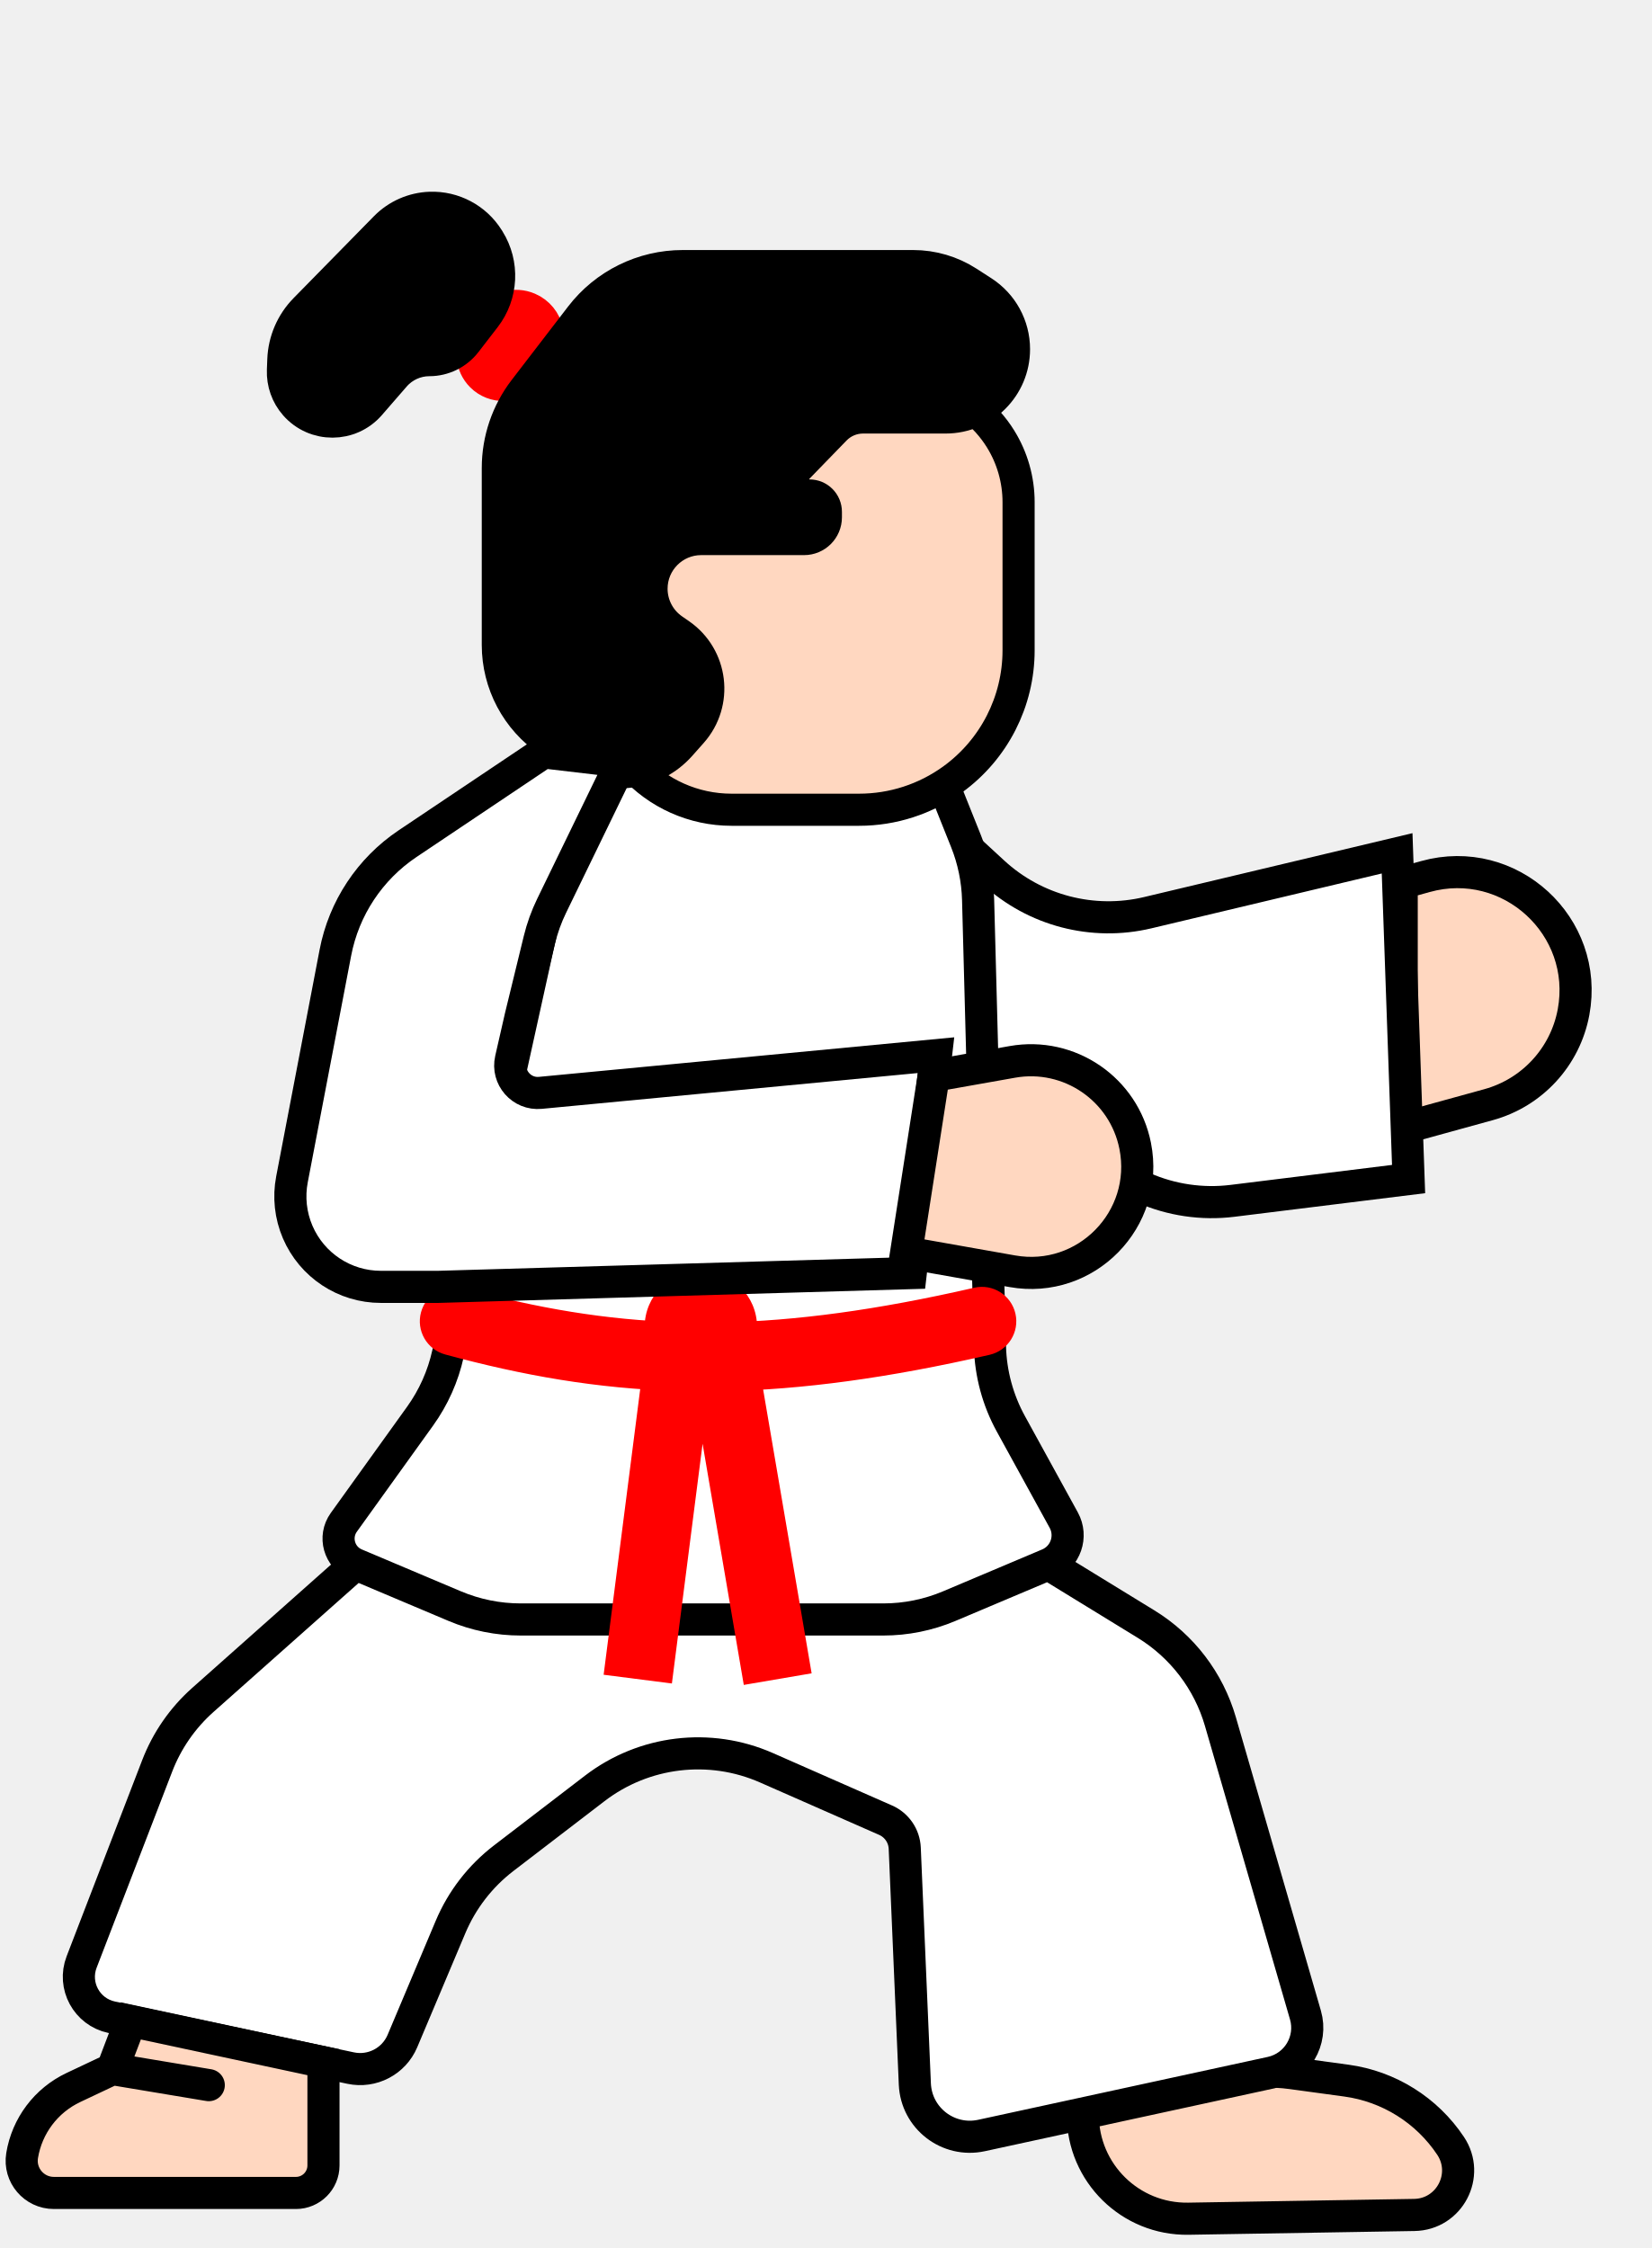
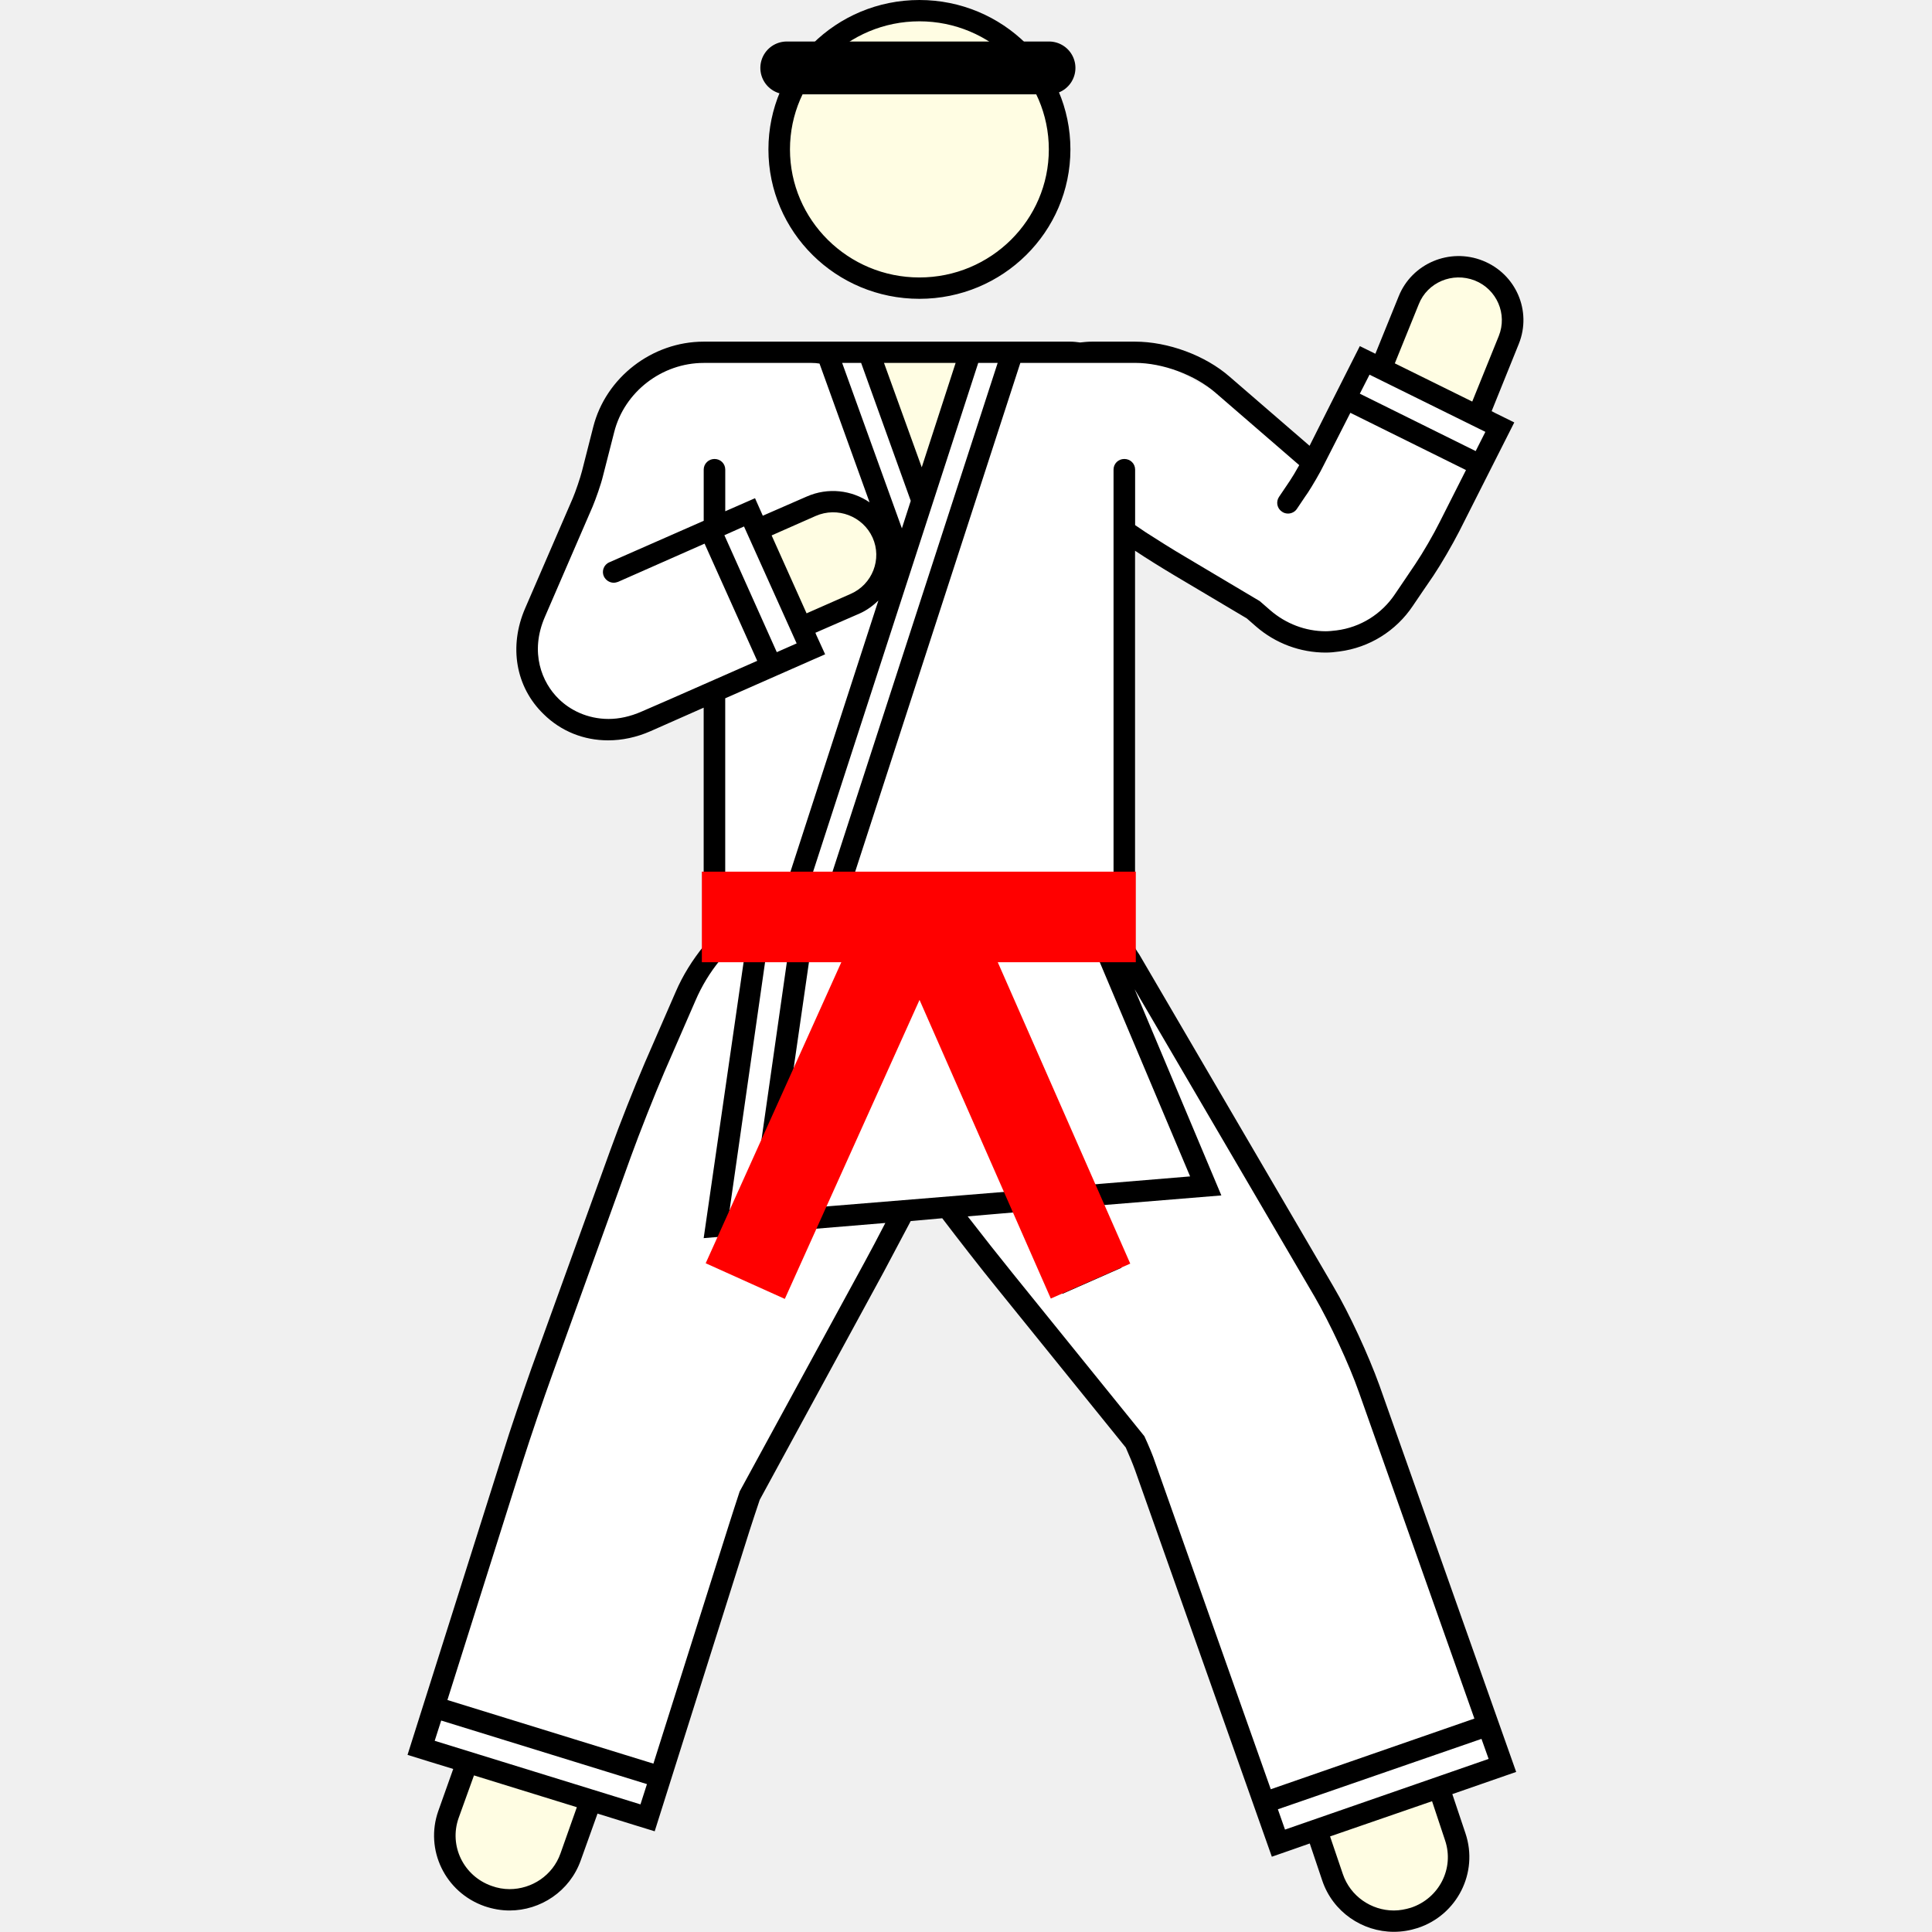
- <svg xmlns="http://www.w3.org/2000/svg" width="360" height="490" viewBox="0 0 360 490" fill="none">
-   <path d="M308.252 482.796L259.018 483.616C246.368 483.827 236 473.63 236 460.979C236 460.116 236.601 459.369 237.445 459.185L268.606 452.394C272.836 451.472 277.195 451.299 281.484 451.884L293.436 453.514C302.696 454.777 310.969 459.954 316.154 467.731C320.407 474.11 315.918 482.668 308.252 482.796Z" fill="#FFD7C0" stroke="black" stroke-width="7" />
-   <path d="M310.683 191.06L305.5 192.5V246L324.436 240.786C333.957 238.164 341.145 230.337 342.95 220.629C346.435 201.874 329.063 185.955 310.683 191.06Z" fill="#FFD7C0" stroke="black" stroke-width="7" />
-   <path d="M117.707 78.192L114.707 81.621C112.159 84.532 107.681 84.681 104.946 81.946C102.661 79.661 102.337 76.069 104.177 73.412L106.77 69.666C108.649 66.951 112.181 65.935 115.216 67.235C119.552 69.094 120.813 74.642 117.707 78.192Z" fill="#FF0000" stroke="#FF0000" stroke-width="7" />
-   <path d="M216.517 190.161L212 186V242.5L249.161 258.883C255.273 261.577 262 262.567 268.629 261.747L307 257L304.5 186L250.154 198.94C238.18 201.791 225.571 198.5 216.517 190.161Z" fill="white" stroke="black" stroke-width="7" />
-   <path d="M97.64 295.068L124.577 172.984C125.992 166.568 131.678 162 138.248 162H193.876C198.782 162 203.195 164.987 205.017 169.543L210.542 183.356C212.168 187.42 213.059 191.74 213.176 196.115L215.762 293.532C215.918 299.425 217.481 305.196 220.319 310.363L231.841 331.339C233.798 334.902 232.244 339.376 228.5 340.958L249.79 354.013C257.646 358.83 263.422 366.406 265.986 375.257L284.52 439.216C286.132 444.779 282.697 450.543 277.037 451.772L213.925 465.476C206.651 467.056 199.709 461.7 199.39 454.263L197.187 402.853C197.072 400.188 195.454 397.82 193.012 396.745L167.039 385.317C154.68 379.879 140.341 381.605 129.626 389.82L109.774 405.04C104.679 408.946 100.688 414.111 98.194 420.027L87.711 444.884C85.847 449.304 81.108 451.778 76.416 450.78L24.317 439.695C18.903 438.543 15.802 432.822 17.792 427.657L34.269 384.887C36.392 379.376 39.804 374.453 44.219 370.53L77.5 340.958C73.914 339.442 72.662 334.99 74.933 331.828L91.56 308.682C94.489 304.603 96.558 299.971 97.64 295.068Z" fill="white" />
-   <path d="M77.5 340.958V340.958C73.914 339.442 72.662 334.99 74.933 331.828L91.56 308.682C94.489 304.603 96.558 299.971 97.64 295.068L124.577 172.984C125.992 166.568 131.678 162 138.248 162H193.876C198.782 162 203.195 164.987 205.017 169.543L210.542 183.356C212.168 187.42 213.059 191.74 213.176 196.115L215.762 293.532C215.918 299.425 217.481 305.196 220.319 310.363L231.841 331.339C233.798 334.902 232.244 339.376 228.5 340.958V340.958M77.5 340.958L99.095 350.082C103.652 352.008 108.549 353 113.496 353H192.504C197.451 353 202.348 352.008 206.905 350.082L228.5 340.958M77.5 340.958L44.219 370.53C39.804 374.453 36.392 379.376 34.269 384.887L17.792 427.657C15.802 432.822 18.903 438.543 24.317 439.695L76.416 450.78C81.108 451.778 85.847 449.304 87.711 444.884L98.194 420.027C100.688 414.111 104.679 408.946 109.774 405.04L129.626 389.82C140.341 381.605 154.68 379.879 167.039 385.317L193.012 396.745C195.454 397.82 197.072 400.188 197.187 402.853L199.39 454.263C199.709 461.7 206.651 467.056 213.925 465.476L277.037 451.772C282.697 450.543 286.132 444.779 284.52 439.216L265.986 375.257C263.422 366.406 257.646 358.83 249.79 354.013L228.5 340.958" stroke="black" stroke-width="7" />
-   <path d="M100.965 280.762C96.967 279.677 92.847 282.038 91.762 286.035C90.677 290.033 93.038 294.153 97.035 295.238L100.965 280.762ZM215.677 295.31C219.715 294.384 222.236 290.36 221.31 286.323C220.384 282.285 216.36 279.764 212.323 280.69L215.677 295.31ZM97.035 295.238C113.914 299.82 130.091 302.688 147.782 303.202L148.218 288.209C131.963 287.736 116.979 285.109 100.965 280.762L97.035 295.238ZM146.439 366.952L155.439 296.658L140.561 294.753L131.561 365.048L146.439 366.952ZM147.782 303.202C151.021 303.297 154.306 303.312 157.65 303.245L157.35 288.248C154.248 288.31 151.209 288.296 148.218 288.209L147.782 303.202ZM157.65 303.245C174.87 302.9 193.592 300.378 215.677 295.31L212.323 280.69C190.978 285.588 173.303 287.928 157.35 288.248L157.65 303.245ZM176.893 364.737L164.893 294.484L150.107 297.009L162.107 367.263L176.893 364.737ZM140.5 289.25V295.706H155.5V289.25H140.5ZM165 295.746V289.25H150V295.746H165ZM152.75 277C145.985 277 140.5 282.485 140.5 289.25H155.5C155.5 290.769 154.269 292 152.75 292V277ZM152.75 292C151.231 292 150 290.769 150 289.25H165C165 282.485 159.515 277 152.75 277V292Z" fill="#FF0000" />
-   <path d="M222 141.748V109.46C222 104.584 220.637 99.805 218.066 95.662C214.795 90.393 209.759 86.456 203.856 84.555L197.878 82.63C188.662 79.662 178.65 80.425 169.989 84.755L166.637 86.431C161.933 88.783 157.785 92.111 154.468 96.193L140.139 113.829C135.799 119.17 133.035 125.616 132.157 132.442L130.693 143.834C129.618 152.194 132.237 160.607 137.866 166.879C143.361 173.002 151.2 176.5 159.427 176.5H187.248C194.562 176.5 201.69 174.192 207.617 169.905C216.65 163.37 222 152.897 222 141.748Z" fill="#FFD7C0" stroke="black" stroke-width="7" />
-   <path d="M199.027 58H148.799C140.099 58 131.894 62.044 126.594 68.944L114.295 84.956C110.537 89.848 108.5 95.844 108.5 102.012V140.582C108.5 148.974 112.66 156.82 119.606 161.53L125.166 165.299C132.508 170.277 142.402 169.036 148.287 162.399L150.756 159.616C156.469 153.173 155.266 143.184 148.186 138.283L146.664 137.229C143.743 135.207 142 131.88 142 128.327C142 122.347 146.847 117.5 152.827 117.5H175.25C177.873 117.5 180 115.373 180 112.75V111.567C180 109.597 178.403 108 176.433 108C173.281 108 171.678 104.211 173.873 101.949L181.996 93.58C183.597 91.931 185.797 91 188.095 91H206.112C214.335 91 221 84.335 221 76.112C221 71.055 218.433 66.344 214.183 63.602L210.939 61.509C207.388 59.218 203.253 58 199.027 58Z" fill="black" />
-   <path d="M101.51 74.598L105.704 69.161C109.489 64.256 109.821 57.513 106.537 52.259L106.392 52.027C103.675 47.679 98.843 45.113 93.718 45.296C90.047 45.427 86.566 46.962 83.993 49.584L66.48 67.434C63.597 70.372 61.912 74.279 61.754 78.392L61.666 80.694C61.559 83.458 62.519 86.158 64.347 88.235C68.662 93.138 76.309 93.113 80.592 88.182L86.002 81.952C87.906 79.759 90.668 78.5 93.572 78.5C96.68 78.5 99.612 77.059 101.51 74.598Z" fill="black" />
-   <path d="M199.027 58H148.799C140.099 58 131.894 62.044 126.594 68.944L114.295 84.956C110.537 89.848 108.5 95.844 108.5 102.012V140.582C108.5 148.974 112.66 156.82 119.606 161.53L125.166 165.299C132.508 170.277 142.402 169.036 148.287 162.399L150.756 159.616C156.469 153.173 155.266 143.184 148.186 138.283L146.664 137.229C143.743 135.207 142 131.88 142 128.327C142 122.347 146.847 117.5 152.827 117.5H175.25C177.873 117.5 180 115.373 180 112.75V111.567C180 109.597 178.403 108 176.433 108C173.281 108 171.678 104.211 173.873 101.949L181.996 93.58C183.597 91.931 185.797 91 188.095 91H206.112C214.335 91 221 84.335 221 76.112C221 71.055 218.433 66.344 214.183 63.602L210.939 61.509C207.388 59.218 203.253 58 199.027 58Z" stroke="black" stroke-width="7" />
-   <path d="M101.51 74.598L105.704 69.161C109.489 64.256 109.821 57.513 106.537 52.259L106.392 52.027C103.675 47.679 98.843 45.113 93.718 45.296C90.047 45.427 86.566 46.962 83.993 49.584L66.48 67.434C63.597 70.372 61.912 74.279 61.754 78.392L61.666 80.694C61.559 83.458 62.519 86.158 64.347 88.235C68.662 93.138 76.309 93.113 80.592 88.182L86.002 81.952C87.906 79.759 90.668 78.5 93.572 78.5C96.68 78.5 99.612 77.059 101.51 74.598Z" stroke="black" stroke-width="7" />
-   <path d="M70.5 472V449.5L28.5 440.5L24.5 451L15.996 455.016C10.052 457.823 5.871 463.377 4.819 469.866C4.127 474.131 7.42 478 11.74 478H64.5C67.814 478 70.5 475.314 70.5 472Z" fill="#FFD7C0" />
-   <path d="M45.5 454.5L24.5 451M24.5 451L15.996 455.016C10.052 457.823 5.871 463.377 4.819 469.866V469.866C4.127 474.131 7.42 478 11.74 478H64.5C67.814 478 70.5 475.314 70.5 472V449.5L28.5 440.5L24.5 451Z" stroke="black" stroke-width="7" stroke-linecap="round" />
-   <path d="M88.828 183.898L118.5 164L135.5 166L120.228 197.443C119.079 199.808 118.186 202.288 117.563 204.841L113.5 221.5L111.351 230.903C110.439 234.89 113.697 238.6 117.769 238.212L204 230L198.5 277.5L95.5 280.5H83.003C75.115 280.5 67.985 275.799 64.878 268.548C63.328 264.932 62.895 260.935 63.635 257.071L73.095 207.669C74.954 197.962 80.619 189.402 88.828 183.898Z" fill="white" stroke="black" stroke-width="7" />
-   <path d="M220.641 231.462L203.5 234.5L197.5 273L220.646 277.097C236.695 279.937 250.583 265.761 247.415 249.774C244.962 237.4 233.062 229.261 220.641 231.462Z" fill="#FFD7C0" stroke="black" stroke-width="7" />
+ <svg xmlns="http://www.w3.org/2000/svg" width="512" height="512" viewBox="0 0 512 512" fill="none">
+   <defs>
+     <clipPath id="clip2_1">
+       <rect id="svg" width="512" height="512" fill="white" fill-opacity="0" />
+     </clipPath>
+   </defs>
+   <g clip-path="url(#clip2_1)">
+     <path id="Rectangle 6" d="M120.84 468.19L152.04 474.36L154.88 483.34L148.64 497.38L129.92 503.55L118.01 488.4L120.84 468.19Z" fill="#FFFDE3" fill-opacity="1" fill-rule="evenodd" />
+     <path id="Rectangle 1" d="M170.2 99.34L182.68 93.73L303.51 93.73L333.58 110.01L347.2 122.92L361.38 96.54L397.69 113.38L369.32 164.47L351.74 171.2L298.98 143.13L298.98 254.85L360.81 360.4L398.82 467.62L338.69 488.96L300.68 381.73L252.46 322.22L239.41 322.22L200.27 389.59L172.47 481.66L112.9 462.57L155.45 330.08L172.47 284.04L188.92 251.48L188.92 185.24L167.93 192.54L145.8 187.48L139 171.2L157.15 126.29L162.25 110.01L170.2 99.34Z" fill="#FFFFFF" fill-opacity="1" fill-rule="evenodd" />
+     <path id="Rectangle 2" d="M208.21 37.96C208.21 18.22 224.21 2.22 243.95 2.22C263.69 2.22 279.69 18.22 279.69 37.96L279.69 39.46C279.69 59.2 263.69 75.2 243.95 75.2C224.21 75.2 208.21 59.2 208.21 39.46L208.21 37.96Z" fill="#FFFDE3" fill-opacity="1" fill-rule="evenodd" />
+     <path id="Rectangle 4" d="M378.97 70.71L388.61 70.71L399.39 76.89L401.09 86.99L390.88 108.89L367.05 98.22L378.97 70.71Z" fill="#FFFDE3" fill-opacity="1" fill-rule="evenodd" />
+     <path id="Rectangle 5" d="M230.33 92.05L255.29 94.29L251.32 117.87L242.81 127.41L230.33 92.05Z" fill="#FFFDE3" fill-opacity="1" fill-rule="evenodd" />
+     <path id="Rectangle 3" d="M201.97 139.2L219.55 131.91L230.33 135.83L237.71 147.06L230.33 158.85L212.75 166.71L201.97 139.2Z" fill="#FFFDE3" fill-opacity="1" fill-rule="evenodd" />
+     <path id="Rectangle 7" d="M352.3 485.03L380.67 473.8L386.91 490.64L381.8 503.55L367.62 509.17L352.3 500.75L352.3 485.03Z" fill="#FFFDE3" fill-opacity="1" fill-rule="evenodd" />
+     <path id="path" d="M243.65 79.19C265.75 79.19 283.67 61.46 283.67 39.59C283.67 17.73 265.75 0 243.65 0C221.55 0 203.64 17.73 203.64 39.59C203.64 61.46 221.55 79.19 243.65 79.19ZM243.65 5.65C262.56 5.65 277.95 20.87 277.95 39.59C277.95 58.31 262.57 73.53 243.65 73.53C224.74 73.53 209.35 58.31 209.35 39.59C209.35 20.87 224.74 5.65 243.65 5.65ZM392.96 69.09C384.15 65.58 374.15 69.82 370.66 78.54L364.49 93.75L360.37 91.72L352.71 106.88L347.05 118.14L325.9 99.86C319.39 94.15 309.5 90.54 300.81 90.54L289.38 90.54C288.29 90.54 287.26 90.65 286.23 90.76C285.38 90.65 284.57 90.54 283.66 90.54L186.48 90.54C172.82 90.54 160.53 100.04 157.21 113.16L154.24 124.82C153.78 126.63 152.53 130.31 151.78 132.06L139.15 161.25C134.81 171.32 136.64 182.06 144.06 189.25C148.7 193.83 154.75 196.2 161.15 196.2C164.87 196.2 168.7 195.4 172.42 193.76L186.48 187.54L186.48 250.73C183.51 254.4 180.94 258.48 179.05 262.89L170.87 281.67C168.13 288.06 164.13 298.13 161.78 304.69L140.86 362.55C138.63 368.89 135.2 378.84 133.21 385.35L108 465.06L113.48 466.76L120.11 468.79L116.17 479.88C112.51 490.17 117.94 501.49 128.4 505.16C130.57 505.9 132.8 506.3 135.03 506.3C143.26 506.3 150.98 501.2 153.89 493.06L158.35 480.62L168.01 483.62L173.5 485.31L198.65 405.61C199.4 403.34 200.31 400.46 201.34 397.46L234.15 337.16C236.1 333.49 238.84 328.34 241.35 323.59L249.7 322.85C253.7 328.11 259.98 336.2 264.04 341.18L298.34 383.61C299.32 385.81 300.23 388.02 300.8 389.6L331.39 476.04L337.05 492.05L342.42 490.18L347.1 488.54L350.41 498.37C353.21 506.69 361.05 511.95 369.39 511.95C371.51 511.95 373.62 511.61 375.74 510.93C386.2 507.48 391.85 496.22 388.37 485.87L384.88 475.46L401.8 469.58L365.56 367.14C362.7 359.22 357.62 348.13 353.33 340.88L301.94 252.98C301.54 252.41 301.2 251.85 300.8 251.22L300.8 145.95C303.66 147.87 308.23 150.7 311.09 152.4L330.41 163.88L332.87 166.03C338.01 170.5 344.59 172.94 351.33 172.94C352.53 172.94 353.73 172.82 354.94 172.65C362.89 171.63 369.97 167.22 374.43 160.54L377 156.75L379.86 152.57C381.97 149.4 384.83 144.48 386.72 140.8L401.3 111.95L396.15 109.41L395.3 108.96L402.5 91.13C406 82.44 401.76 72.59 392.96 69.09ZM264.39 96.18L220.32 231.94L215.18 231.94L259.24 96.18L264.39 96.18ZM211.12 170.51L205.86 172.83L191.97 141.84L197.17 139.52L211.12 170.51ZM204.49 141.89L216.15 136.74C221.93 134.2 228.67 136.8 231.24 142.46C233.81 148.17 231.18 154.9 225.41 157.4L213.75 162.54L204.49 141.89ZM215.06 174.98L218.67 173.4L216.32 168.26L216.09 167.69L227.75 162.61C229.7 161.76 231.36 160.51 232.78 159.15L209.17 231.96L192.19 231.96L192.19 185.06L215.06 174.98ZM202.81 254.58L208.58 254.58L200.15 313.58L196.55 321.61L193.17 321.9L202.81 254.58ZM214.44 254.58L226.67 254.58L208.66 294.62L214.44 254.58ZM253.25 96.18L244.27 123.84L234.27 96.18L253.25 96.18ZM228.21 96.18L241.36 132.73L239.01 140.02L223.18 96.18L228.21 96.18ZM177.74 185.22L170.08 188.55C166.99 189.91 164.02 190.53 161.28 190.53C155.67 190.53 151.04 188.16 148.07 185.22C143.62 180.91 140.3 172.88 144.42 163.44L157.05 134.25C157.9 132.22 159.28 128.31 159.79 126.16L162.77 114.51C165.45 103.87 175.4 96.18 186.49 96.18L215.07 96.18C215.76 96.18 216.5 96.23 217.18 96.35L230.44 133.12C225.7 129.89 219.47 129.1 213.81 131.58L202.15 136.67L200.09 132.03L192.2 135.49L192.2 124.45C192.2 122.87 190.95 121.63 189.35 121.63C187.8 121.63 186.49 122.87 186.49 124.45L186.49 138.02L161.51 149C160.02 149.62 159.39 151.32 160.02 152.73C160.54 153.8 161.57 154.43 162.65 154.43C163.05 154.43 163.45 154.31 163.79 154.2L186.72 144.07L200.67 175.13L177.74 185.22ZM148.53 491.19C146.47 497.02 140.92 500.64 135.03 500.64C133.49 500.64 131.83 500.36 130.29 499.79C122.86 497.19 118.92 489.16 121.55 481.76L125.61 470.5L152.87 478.93L148.53 491.19ZM169.73 478.18L115.2 461.33L116.92 455.96L171.45 472.81L169.73 478.18ZM229.12 334.5L196.02 395.25C195 398.42 193.97 401.48 193.22 403.91L173.16 467.38L118.57 450.52L138.63 387C140.63 380.72 144.06 370.65 146.29 364.48L167.16 306.62C169.5 300.17 173.45 290.16 176.13 283.94L184.31 265.16C185.96 261.31 188.14 257.74 190.71 254.58L197.12 254.58L186.48 328.12L193.92 327.49L190.09 335.98L205.75 342.89L213.41 325.86L234.62 324.1C232.67 327.88 230.67 331.67 229.12 334.5ZM216.04 319.96L243.65 258.47L269.31 315.6L216.04 319.96ZM260.68 254.57L291.27 254.57L315.39 311.76L287.39 314.08L260.68 254.57ZM373.92 505.56C372.44 506.01 370.89 506.3 369.4 506.3C363.4 506.3 357.85 502.51 355.86 496.63L352.48 486.67L379.51 477.34L382.95 487.69C385.47 495.1 381.41 503.07 373.92 505.56ZM394.5 466.13L340.54 484.86L338.65 479.48L392.61 460.82L394.5 466.13ZM348.43 343.72C352.43 350.63 357.52 361.49 360.15 369.01L390.73 455.44L336.77 474.17L306.19 387.74C305.56 385.81 304.47 383.21 303.27 380.61L268.51 337.62C265.2 333.54 260.29 327.32 256.45 322.35L271.77 321.04L281.55 342.88L297.21 335.97L289.84 319.57L323.67 316.8L300.69 262.15L348.43 343.72ZM381.58 138.26C379.87 141.71 377.06 146.52 375.12 149.41L372.26 153.65L369.69 157.44C366.15 162.75 360.5 166.27 354.2 167.06C353.23 167.17 352.26 167.29 351.35 167.29C345.98 167.29 340.77 165.3 336.65 161.74L333.86 159.31L314.07 147.54C311.16 145.85 306.47 142.9 303.67 141.09L300.82 139.16L300.82 124.45C300.82 122.87 299.56 121.63 297.96 121.63C296.36 121.63 295.1 122.87 295.1 124.45L295.1 231.93L226.33 231.93L270.4 96.17L300.81 96.17C308.13 96.17 316.65 99.34 322.13 104.09L344.31 123.27C343.4 124.91 342.42 126.55 341.8 127.46L338.94 131.7C338.09 132.99 338.43 134.75 339.74 135.6C340.2 135.94 340.78 136.1 341.34 136.1C342.26 136.1 343.17 135.65 343.69 134.86L345.86 131.63L346.6 130.56C347.75 128.8 349.86 125.24 350.89 123.09L357.86 109.4L388.5 124.57L381.58 138.26ZM391.07 119.54L360.37 104.33L362.94 99.29L393.64 114.45L391.07 119.54ZM397.19 89.05L390.16 106.42L369.64 96.29L375.99 80.62C378.27 74.84 384.9 72.01 390.85 74.34C396.67 76.66 399.53 83.23 397.19 89.05Z" fill="#000000" fill-opacity="1" fill-rule="nonzero" />
+     <path id="Vector 1" d="M278 18L208.5 18" stroke="#000000" stroke-opacity="1" stroke-width="14" stroke-linecap="round" />
+     <path id="Vector 2" d="M186 243L301 243" stroke="#FF0000" stroke-opacity="1" stroke-width="24" />
+     <path id="Vector 3" d="M197.5 339.5L238.5 248.5M289 339.5L249 248.5" stroke="#FF0000" stroke-opacity="1" stroke-width="23" />
+   </g>
</svg>
